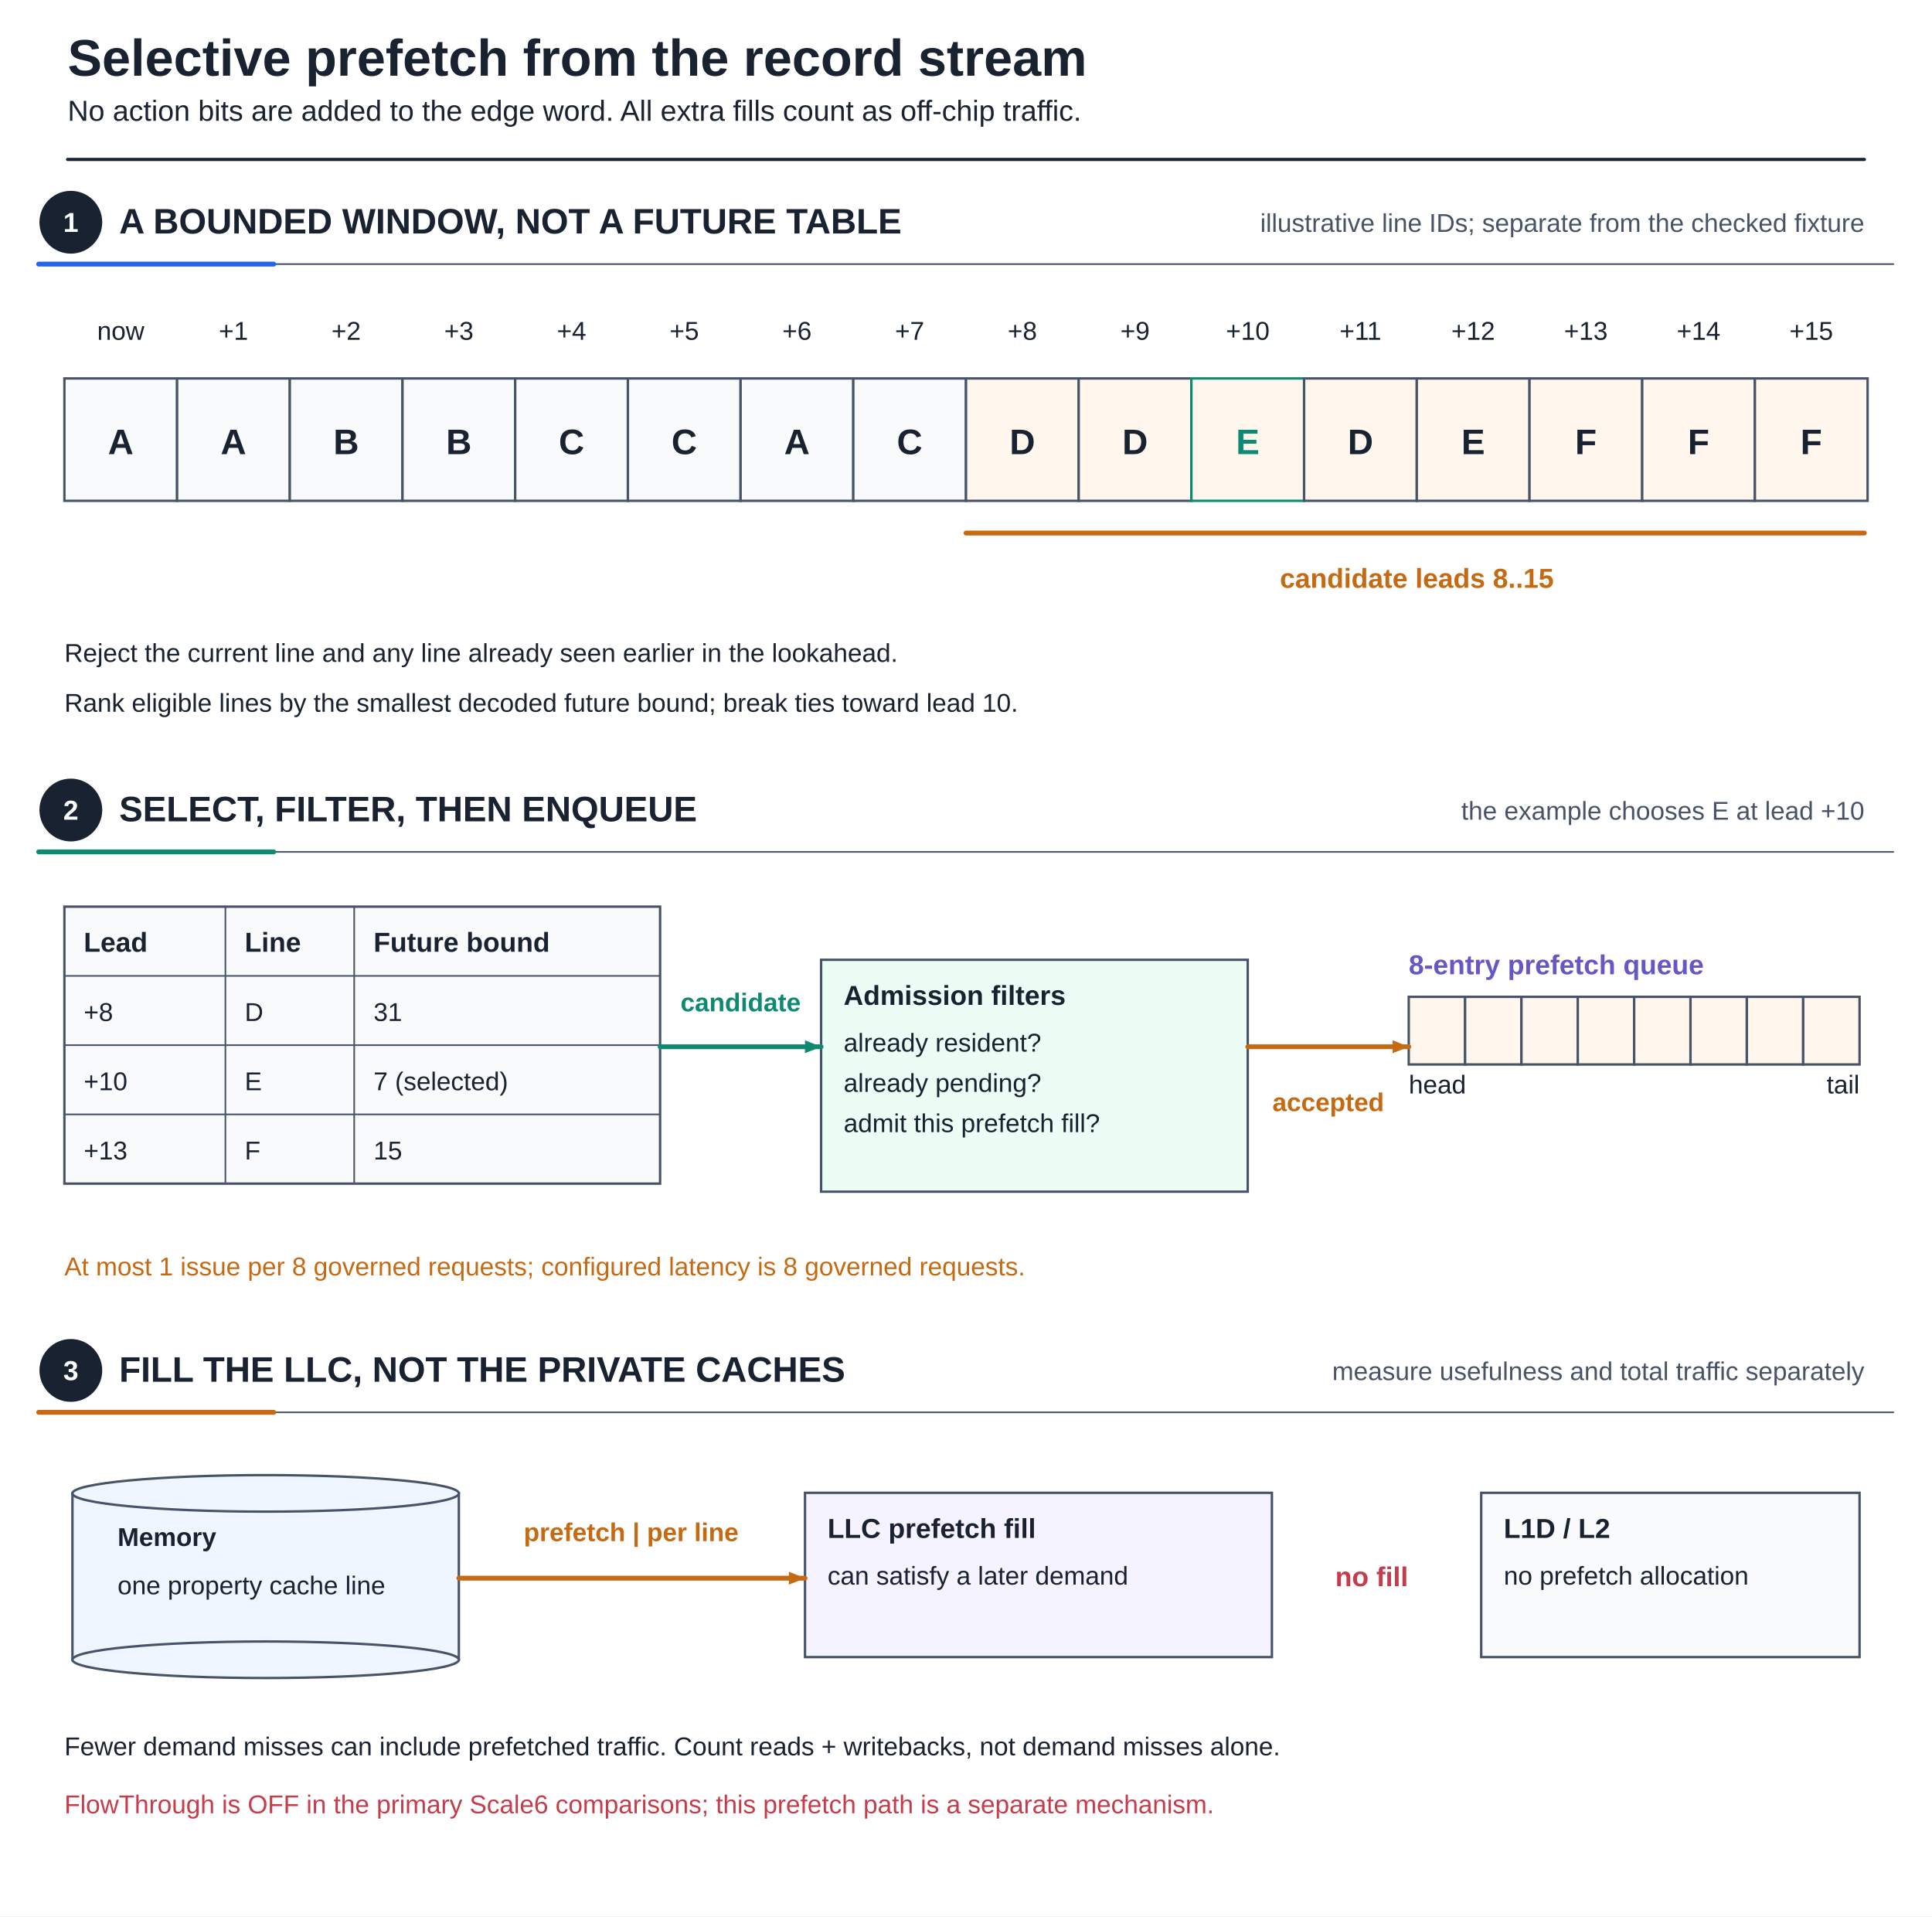
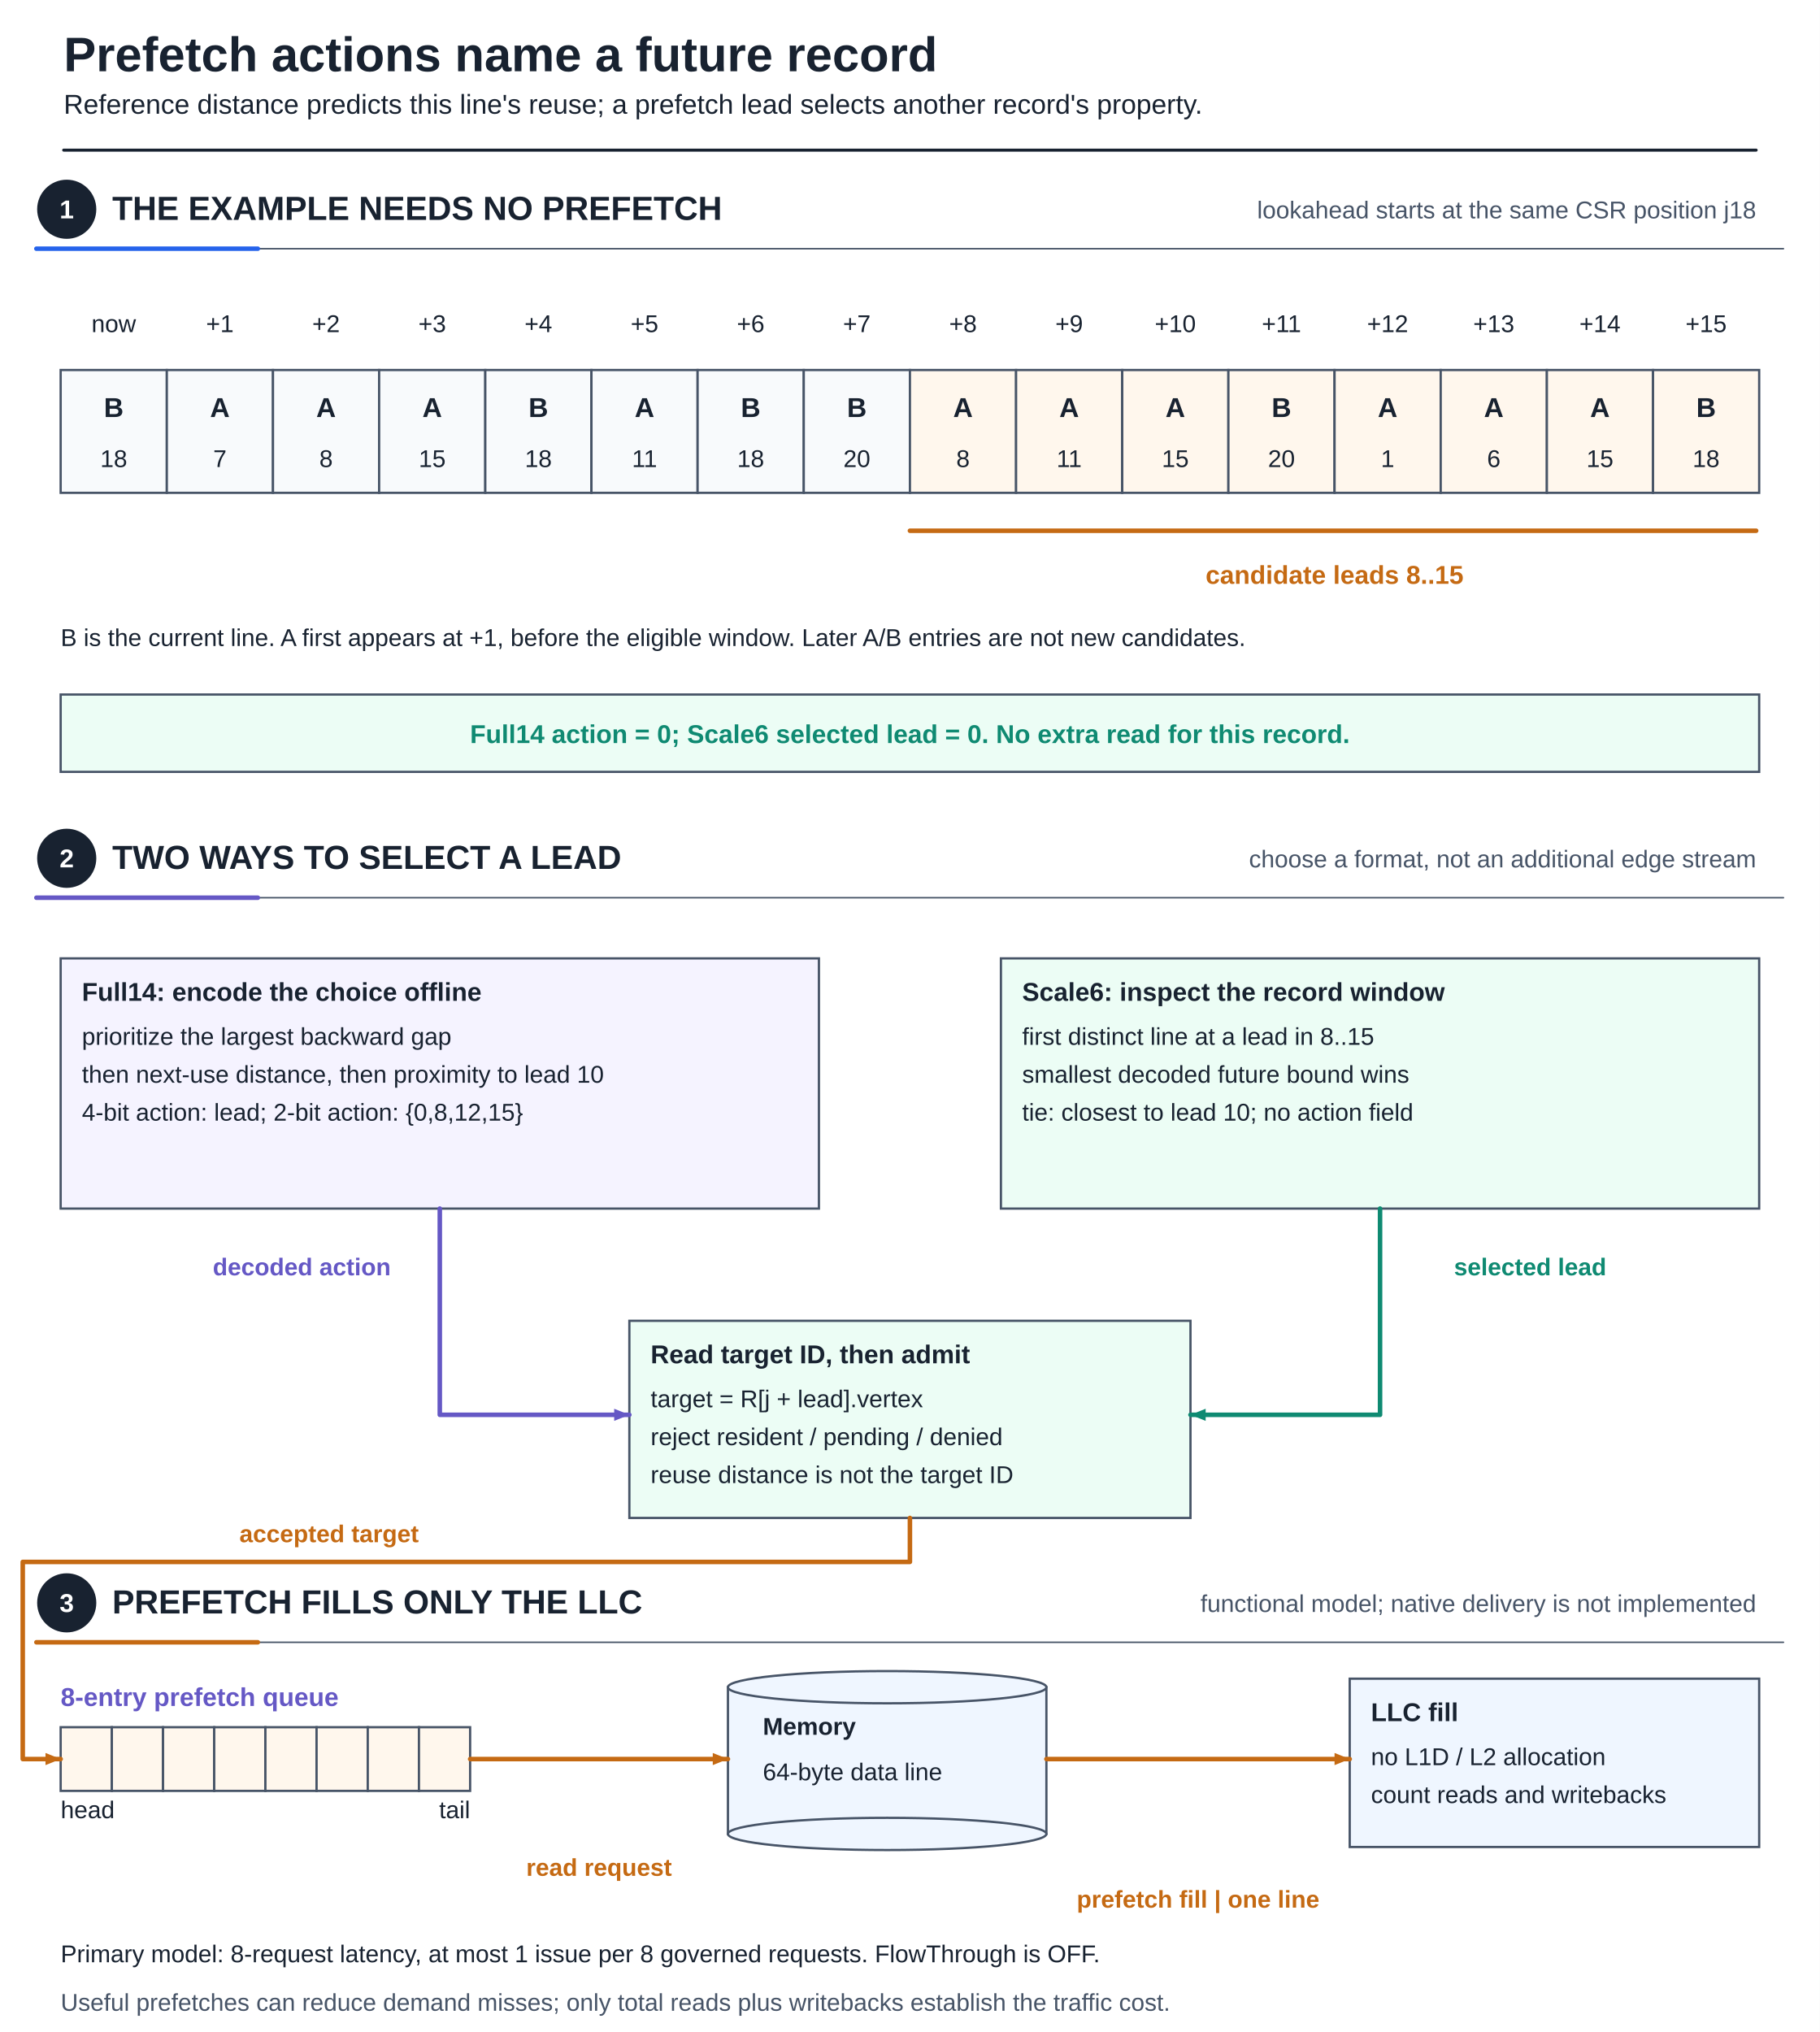
- <svg xmlns="http://www.w3.org/2000/svg" width="1200" height="1190" viewBox="0 0 1200 1190" role="img" aria-labelledby="title desc" fill="#182230" data-figure-schema="ecg-public/v1">
+ <svg xmlns="http://www.w3.org/2000/svg" width="1200" height="1340" viewBox="0 0 1200 1340" role="img" aria-labelledby="title desc" fill="#182230" data-figure-schema="ecg-public/v1">
  <defs>
    <marker id="arrow-blue" viewBox="0 0 10 8" markerWidth="11" markerHeight="8" refX="10" refY="4" orient="auto" markerUnits="userSpaceOnUse">
      <path d="M0 0 L10 4 L0 8 Z" fill="#2563EB" />
    </marker>
    <marker id="arrow-green" viewBox="0 0 10 8" markerWidth="11" markerHeight="8" refX="10" refY="4" orient="auto" markerUnits="userSpaceOnUse">
      <path d="M0 0 L10 4 L0 8 Z" fill="#0F8A72" />
    </marker>
    <marker id="arrow-amber" viewBox="0 0 10 8" markerWidth="11" markerHeight="8" refX="10" refY="4" orient="auto" markerUnits="userSpaceOnUse">
      <path d="M0 0 L10 4 L0 8 Z" fill="#C56A13" />
    </marker>
    <marker id="arrow-red" viewBox="0 0 10 8" markerWidth="11" markerHeight="8" refX="10" refY="4" orient="auto" markerUnits="userSpaceOnUse">
      <path d="M0 0 L10 4 L0 8 Z" fill="#C63C4A" />
    </marker>
    <marker id="arrow-purple" viewBox="0 0 10 8" markerWidth="11" markerHeight="8" refX="10" refY="4" orient="auto" markerUnits="userSpaceOnUse">
      <path d="M0 0 L10 4 L0 8 Z" fill="#6558C5" />
    </marker>
    <marker id="arrow-gray" viewBox="0 0 10 8" markerWidth="11" markerHeight="8" refX="10" refY="4" orient="auto" markerUnits="userSpaceOnUse">
      <path d="M0 0 L10 4 L0 8 Z" fill="#98A2B3" />
    </marker>
    <marker id="arrow-ink" viewBox="0 0 10 8" markerWidth="11" markerHeight="8" refX="10" refY="4" orient="auto" markerUnits="userSpaceOnUse">
      <path d="M0 0 L10 4 L0 8 Z" fill="#182230" />
    </marker>
    <style>
      :root { color-scheme: light dark; }
      @media (prefers-color-scheme: dark) {
        [fill="#FFFFFF"]{fill:#111827}[stroke="#FFFFFF"]{stroke:#111827}
        [fill="#F8FAFC"]{fill:#172033}[stroke="#F8FAFC"]{stroke:#172033}
        [fill="#EFF6FF"]{fill:#172554}[stroke="#EFF6FF"]{stroke:#172554}
        [fill="#ECFDF5"]{fill:#073B34}[stroke="#ECFDF5"]{stroke:#073B34}
        [fill="#FFF7ED"]{fill:#422A12}[stroke="#FFF7ED"]{stroke:#422A12}
        [fill="#FFF1F2"]{fill:#421B22}[stroke="#FFF1F2"]{stroke:#421B22}
        [fill="#F5F3FF"]{fill:#292349}[stroke="#F5F3FF"]{stroke:#292349}
        [fill="#182230"]{fill:#F8FAFC}[stroke="#182230"]{stroke:#F8FAFC}
        [fill="#475467"]{fill:#94A3B8}[stroke="#475467"]{stroke:#94A3B8}
        [fill="#98A2B3"]{fill:#A8B0BF}[stroke="#98A2B3"]{stroke:#A8B0BF}
        [fill="#2563EB"]{fill:#7FB0FF}[stroke="#2563EB"]{stroke:#7FB0FF}
        [fill="#0F8A72"]{fill:#5ED0B0}[stroke="#0F8A72"]{stroke:#5ED0B0}
        [fill="#C56A13"]{fill:#F0B36A}[stroke="#C56A13"]{stroke:#F0B36A}
        [fill="#6558C5"]{fill:#ADA4FF}[stroke="#6558C5"]{stroke:#ADA4FF}
        [fill="#C63C4A"]{fill:#F48B98}[stroke="#C63C4A"]{stroke:#F48B98}
      }
      .sans{font-family:"Liberation Sans","DejaVu Sans",Arial,sans-serif}
      .mono{font-family:"DejaVu Sans Mono","Liberation Mono",Consolas,monospace}
      .title{font-size:32px;font-weight:700}
      .subtitle{font-size:18px}
      .heading{font-size:22px;font-weight:700}
      .label{font-size:17px;font-weight:700}
      .body{font-size:16px}
</style>
  </defs>
-   <rect x="0" y="0" width="1200" height="1190" fill="#FFFFFF" />
-   <text x="42" y="47" text-anchor="start" class="sans title" fill="#182230" font-weight="700">Selective prefetch from the record stream</text>
-   <text x="42" y="75" text-anchor="start" class="sans subtitle" fill="#182230">No action bits are added to the edge word. All extra fills count as off-chip traffic.</text>
+   <rect x="0" y="0" width="1200" height="1340" fill="#FFFFFF" />
+   <text x="42" y="47" text-anchor="start" class="sans title" fill="#182230" font-weight="700">Prefetch actions name a future record</text>
+   <text x="42" y="75" text-anchor="start" class="sans subtitle" fill="#182230">Reference distance predicts this line's reuse; a prefetch lead selects another record's property.</text>
  <line x1="42" y1="99" x2="1158" y2="99" stroke="#182230" stroke-width="2" stroke-linecap="round" vector-effect="non-scaling-stroke" />
  <circle cx="44" cy="138" r="19" fill="#182230" stroke="#182230" stroke-width="1" />
  <text x="44" y="144" text-anchor="middle" class="sans label" fill="#FFFFFF" font-weight="700">1</text>
-   <text x="74" y="145" text-anchor="start" class="sans heading" fill="#182230" font-weight="700">A BOUNDED WINDOW, NOT A FUTURE TABLE</text>
-   <text x="1158" y="144" text-anchor="end" class="sans body" fill="#475467">illustrative line IDs; separate from the checked fixture</text>
+   <text x="74" y="145" text-anchor="start" class="sans heading" fill="#182230" font-weight="700">THE EXAMPLE NEEDS NO PREFETCH</text>
+   <text x="1158" y="144" text-anchor="end" class="sans body" fill="#475467">lookahead starts at the same CSR position j18</text>
  <line x1="24" y1="164" x2="1176" y2="164" stroke="#475467" stroke-width="1" stroke-linecap="round" vector-effect="non-scaling-stroke" />
  <line x1="24" y1="164" x2="170" y2="164" stroke="#2563EB" stroke-width="3" stroke-linecap="round" vector-effect="non-scaling-stroke" />
-   <text x="75" y="211" text-anchor="middle" class="sans body" fill="#182230">now</text>
-   <rect x="40" y="235" width="70" height="76" rx="0" fill="#F8FAFC" stroke="#475467" stroke-width="1.5" data-shape="rect" data-x="40" data-y="235" data-width="70" data-height="76" />
-   <text x="75" y="282" text-anchor="middle" class="sans heading" fill="#182230" font-weight="700">A</text>
-   <text x="145" y="211" text-anchor="middle" class="sans body" fill="#182230">+1</text>
-   <rect x="110" y="235" width="70" height="76" rx="0" fill="#F8FAFC" stroke="#475467" stroke-width="1.5" data-shape="rect" data-x="110" data-y="235" data-width="70" data-height="76" />
-   <text x="145" y="282" text-anchor="middle" class="sans heading" fill="#182230" font-weight="700">A</text>
-   <text x="215" y="211" text-anchor="middle" class="sans body" fill="#182230">+2</text>
-   <rect x="180" y="235" width="70" height="76" rx="0" fill="#F8FAFC" stroke="#475467" stroke-width="1.5" data-shape="rect" data-x="180" data-y="235" data-width="70" data-height="76" />
-   <text x="215" y="282" text-anchor="middle" class="sans heading" fill="#182230" font-weight="700">B</text>
-   <text x="285" y="211" text-anchor="middle" class="sans body" fill="#182230">+3</text>
-   <rect x="250" y="235" width="70" height="76" rx="0" fill="#F8FAFC" stroke="#475467" stroke-width="1.5" data-shape="rect" data-x="250" data-y="235" data-width="70" data-height="76" />
-   <text x="285" y="282" text-anchor="middle" class="sans heading" fill="#182230" font-weight="700">B</text>
-   <text x="355" y="211" text-anchor="middle" class="sans body" fill="#182230">+4</text>
-   <rect x="320" y="235" width="70" height="76" rx="0" fill="#F8FAFC" stroke="#475467" stroke-width="1.5" data-shape="rect" data-x="320" data-y="235" data-width="70" data-height="76" />
-   <text x="355" y="282" text-anchor="middle" class="sans heading" fill="#182230" font-weight="700">C</text>
-   <text x="425" y="211" text-anchor="middle" class="sans body" fill="#182230">+5</text>
-   <rect x="390" y="235" width="70" height="76" rx="0" fill="#F8FAFC" stroke="#475467" stroke-width="1.5" data-shape="rect" data-x="390" data-y="235" data-width="70" data-height="76" />
-   <text x="425" y="282" text-anchor="middle" class="sans heading" fill="#182230" font-weight="700">C</text>
-   <text x="495" y="211" text-anchor="middle" class="sans body" fill="#182230">+6</text>
-   <rect x="460" y="235" width="70" height="76" rx="0" fill="#F8FAFC" stroke="#475467" stroke-width="1.5" data-shape="rect" data-x="460" data-y="235" data-width="70" data-height="76" />
-   <text x="495" y="282" text-anchor="middle" class="sans heading" fill="#182230" font-weight="700">A</text>
-   <text x="565" y="211" text-anchor="middle" class="sans body" fill="#182230">+7</text>
-   <rect x="530" y="235" width="70" height="76" rx="0" fill="#F8FAFC" stroke="#475467" stroke-width="1.5" data-shape="rect" data-x="530" data-y="235" data-width="70" data-height="76" />
-   <text x="565" y="282" text-anchor="middle" class="sans heading" fill="#182230" font-weight="700">C</text>
-   <text x="635" y="211" text-anchor="middle" class="sans body" fill="#182230">+8</text>
-   <rect x="600" y="235" width="70" height="76" rx="0" fill="#FFF7ED" stroke="#475467" stroke-width="1.5" data-shape="rect" data-x="600" data-y="235" data-width="70" data-height="76" />
-   <text x="635" y="282" text-anchor="middle" class="sans heading" fill="#182230" font-weight="700">D</text>
-   <text x="705" y="211" text-anchor="middle" class="sans body" fill="#182230">+9</text>
-   <rect x="670" y="235" width="70" height="76" rx="0" fill="#FFF7ED" stroke="#475467" stroke-width="1.5" data-shape="rect" data-x="670" data-y="235" data-width="70" data-height="76" />
-   <text x="705" y="282" text-anchor="middle" class="sans heading" fill="#182230" font-weight="700">D</text>
-   <text x="775" y="211" text-anchor="middle" class="sans body" fill="#182230">+10</text>
-   <rect x="740" y="235" width="70" height="76" rx="0" fill="#FFF7ED" stroke="#0F8A72" stroke-width="1.5" data-shape="rect" data-x="740" data-y="235" data-width="70" data-height="76" />
-   <text x="775" y="282" text-anchor="middle" class="sans heading" fill="#0F8A72" font-weight="700">E</text>
-   <text x="845" y="211" text-anchor="middle" class="sans body" fill="#182230">+11</text>
-   <rect x="810" y="235" width="70" height="76" rx="0" fill="#FFF7ED" stroke="#475467" stroke-width="1.5" data-shape="rect" data-x="810" data-y="235" data-width="70" data-height="76" />
-   <text x="845" y="282" text-anchor="middle" class="sans heading" fill="#182230" font-weight="700">D</text>
-   <text x="915" y="211" text-anchor="middle" class="sans body" fill="#182230">+12</text>
-   <rect x="880" y="235" width="70" height="76" rx="0" fill="#FFF7ED" stroke="#475467" stroke-width="1.5" data-shape="rect" data-x="880" data-y="235" data-width="70" data-height="76" />
-   <text x="915" y="282" text-anchor="middle" class="sans heading" fill="#182230" font-weight="700">E</text>
-   <text x="985" y="211" text-anchor="middle" class="sans body" fill="#182230">+13</text>
-   <rect x="950" y="235" width="70" height="76" rx="0" fill="#FFF7ED" stroke="#475467" stroke-width="1.5" data-shape="rect" data-x="950" data-y="235" data-width="70" data-height="76" />
-   <text x="985" y="282" text-anchor="middle" class="sans heading" fill="#182230" font-weight="700">F</text>
-   <text x="1055" y="211" text-anchor="middle" class="sans body" fill="#182230">+14</text>
-   <rect x="1020" y="235" width="70" height="76" rx="0" fill="#FFF7ED" stroke="#475467" stroke-width="1.5" data-shape="rect" data-x="1020" data-y="235" data-width="70" data-height="76" />
-   <text x="1055" y="282" text-anchor="middle" class="sans heading" fill="#182230" font-weight="700">F</text>
-   <text x="1125" y="211" text-anchor="middle" class="sans body" fill="#182230">+15</text>
-   <rect x="1090" y="235" width="70" height="76" rx="0" fill="#FFF7ED" stroke="#475467" stroke-width="1.5" data-shape="rect" data-x="1090" data-y="235" data-width="70" data-height="76" />
-   <text x="1125" y="282" text-anchor="middle" class="sans heading" fill="#182230" font-weight="700">F</text>
-   <line x1="600" y1="331" x2="1158" y2="331" stroke="#C56A13" stroke-width="3" stroke-linecap="round" vector-effect="non-scaling-stroke" />
-   <text x="880" y="365" text-anchor="middle" class="sans label" fill="#C56A13" font-weight="700">candidate leads 8..15</text>
-   <text x="40" y="411" text-anchor="start" class="sans body" fill="#182230">Reject the current line and any line already seen earlier in the lookahead.</text>
-   <text x="40" y="442" text-anchor="start" class="sans body" fill="#182230">Rank eligible lines by the smallest decoded future bound; break ties toward lead 10.</text>
-   <circle cx="44" cy="503" r="19" fill="#182230" stroke="#182230" stroke-width="1" />
-   <text x="44" y="509" text-anchor="middle" class="sans label" fill="#FFFFFF" font-weight="700">2</text>
-   <text x="74" y="510" text-anchor="start" class="sans heading" fill="#182230" font-weight="700">SELECT, FILTER, THEN ENQUEUE</text>
-   <text x="1158" y="509" text-anchor="end" class="sans body" fill="#475467">the example chooses E at lead +10</text>
-   <line x1="24" y1="529" x2="1176" y2="529" stroke="#475467" stroke-width="1" stroke-linecap="round" vector-effect="non-scaling-stroke" />
-   <line x1="24" y1="529" x2="170" y2="529" stroke="#0F8A72" stroke-width="3" stroke-linecap="round" vector-effect="non-scaling-stroke" />
-   <rect x="40" y="563" width="370" height="172" rx="0" fill="#F8FAFC" stroke="#475467" stroke-width="1.5" data-shape="rect" data-x="40" data-y="563" data-width="370" data-height="172" />
-   <line x1="40" y1="606.0" x2="410" y2="606.0" stroke="#475467" stroke-width="1" stroke-linecap="round" vector-effect="non-scaling-stroke" />
-   <line x1="40" y1="649.0" x2="410" y2="649.0" stroke="#475467" stroke-width="1" stroke-linecap="round" vector-effect="non-scaling-stroke" />
-   <line x1="40" y1="692.0" x2="410" y2="692.0" stroke="#475467" stroke-width="1" stroke-linecap="round" vector-effect="non-scaling-stroke" />
-   <text x="52" y="591" text-anchor="start" class="sans label" fill="#182230" font-weight="700">Lead</text>
-   <text x="52" y="634" text-anchor="start" class="sans body" fill="#182230">+8</text>
-   <text x="52" y="677" text-anchor="start" class="sans body" fill="#182230">+10</text>
-   <text x="52" y="720" text-anchor="start" class="sans body" fill="#182230">+13</text>
-   <line x1="140" y1="563" x2="140" y2="735" stroke="#475467" stroke-width="1" stroke-linecap="round" vector-effect="non-scaling-stroke" />
-   <text x="152" y="591" text-anchor="start" class="sans label" fill="#182230" font-weight="700">Line</text>
-   <text x="152" y="634" text-anchor="start" class="sans body" fill="#182230">D</text>
-   <text x="152" y="677" text-anchor="start" class="sans body" fill="#182230">E</text>
-   <text x="152" y="720" text-anchor="start" class="sans body" fill="#182230">F</text>
-   <line x1="220" y1="563" x2="220" y2="735" stroke="#475467" stroke-width="1" stroke-linecap="round" vector-effect="non-scaling-stroke" />
-   <text x="232" y="591" text-anchor="start" class="sans label" fill="#182230" font-weight="700">Future bound</text>
-   <text x="232" y="634" text-anchor="start" class="sans body" fill="#182230">31</text>
-   <text x="232" y="677" text-anchor="start" class="sans body" fill="#182230">7 (selected)</text>
-   <text x="232" y="720" text-anchor="start" class="sans body" fill="#182230">15</text>
-   <rect x="510" y="596" width="265" height="144" rx="0" fill="#ECFDF5" stroke="#475467" stroke-width="1.5" data-shape="rect" data-x="510" data-y="596" data-width="265" data-height="144" />
-   <text x="524" y="624" text-anchor="start" class="sans label" fill="#182230" font-weight="700">Admission filters</text>
-   <text x="524" y="653" text-anchor="start" class="sans body" fill="#182230">already resident?</text>
-   <text x="524" y="678" text-anchor="start" class="sans body" fill="#182230">already pending?</text>
-   <text x="524" y="703" text-anchor="start" class="sans body" fill="#182230">admit this prefetch fill?</text>
-   <path d="M410 650 L510 650" fill="none" stroke="#0F8A72" stroke-width="3" stroke-linecap="round" stroke-linejoin="round" vector-effect="non-scaling-stroke" marker-end="url(#arrow-green)" data-flow-kind="control" data-flow-underlay="false" data-flow-label="candidate" />
-   <rect x="413.96" y="611.00" width="92.08" height="22" rx="3" fill="#FFFFFF" fill-opacity="0.96" data-label-background="true" />
-   <text x="460" y="628" text-anchor="middle" class="sans body" fill="#0F8A72" font-weight="700">candidate</text>
-   <text x="875" y="605" text-anchor="start" class="sans label" fill="#6558C5" font-weight="700">8-entry prefetch queue</text>
-   <rect x="875.0" y="619" width="35.0" height="42" rx="0" fill="#FFF7ED" stroke="#475467" stroke-width="1.5" data-shape="rect" data-x="875.0" data-y="619" data-width="35.0" data-height="42" />
-   <rect x="910.0" y="619" width="35.0" height="42" rx="0" fill="#FFF7ED" stroke="#475467" stroke-width="1.5" data-shape="rect" data-x="910.0" data-y="619" data-width="35.0" data-height="42" />
-   <rect x="945.0" y="619" width="35.0" height="42" rx="0" fill="#FFF7ED" stroke="#475467" stroke-width="1.5" data-shape="rect" data-x="945.0" data-y="619" data-width="35.0" data-height="42" />
-   <rect x="980.0" y="619" width="35.0" height="42" rx="0" fill="#FFF7ED" stroke="#475467" stroke-width="1.5" data-shape="rect" data-x="980.0" data-y="619" data-width="35.0" data-height="42" />
-   <rect x="1015.0" y="619" width="35.0" height="42" rx="0" fill="#FFF7ED" stroke="#475467" stroke-width="1.5" data-shape="rect" data-x="1015.0" data-y="619" data-width="35.0" data-height="42" />
-   <rect x="1050.0" y="619" width="35.0" height="42" rx="0" fill="#FFF7ED" stroke="#475467" stroke-width="1.5" data-shape="rect" data-x="1050.0" data-y="619" data-width="35.0" data-height="42" />
-   <rect x="1085.0" y="619" width="35.0" height="42" rx="0" fill="#FFF7ED" stroke="#475467" stroke-width="1.5" data-shape="rect" data-x="1085.0" data-y="619" data-width="35.0" data-height="42" />
-   <rect x="1120.0" y="619" width="35.0" height="42" rx="0" fill="#FFF7ED" stroke="#475467" stroke-width="1.5" data-shape="rect" data-x="1120.0" data-y="619" data-width="35.0" data-height="42" />
-   <text x="875" y="679" text-anchor="start" class="sans body" fill="#182230">head</text>
-   <text x="1155" y="679" text-anchor="end" class="sans body" fill="#182230">tail</text>
-   <path d="M775 650 L875 650" fill="none" stroke="#C56A13" stroke-width="3" stroke-linecap="round" stroke-linejoin="round" vector-effect="non-scaling-stroke" marker-end="url(#arrow-amber)" data-flow-kind="control" data-flow-underlay="false" data-flow-label="accepted" />
-   <rect x="783.52" y="673.00" width="82.96" height="22" rx="3" fill="#FFFFFF" fill-opacity="0.96" data-label-background="true" />
-   <text x="825" y="690" text-anchor="middle" class="sans body" fill="#C56A13" font-weight="700">accepted</text>
-   <text x="40" y="792" text-anchor="start" class="sans body" fill="#C56A13">At most 1 issue per 8 governed requests; configured latency is 8 governed requests.</text>
-   <circle cx="44" cy="851" r="19" fill="#182230" stroke="#182230" stroke-width="1" />
-   <text x="44" y="857" text-anchor="middle" class="sans label" fill="#FFFFFF" font-weight="700">3</text>
-   <text x="74" y="858" text-anchor="start" class="sans heading" fill="#182230" font-weight="700">FILL THE LLC, NOT THE PRIVATE CACHES</text>
-   <text x="1158" y="857" text-anchor="end" class="sans body" fill="#475467">measure usefulness and total traffic separately</text>
-   <line x1="24" y1="877" x2="1176" y2="877" stroke="#475467" stroke-width="1" stroke-linecap="round" vector-effect="non-scaling-stroke" />
-   <line x1="24" y1="877" x2="170" y2="877" stroke="#C56A13" stroke-width="3" stroke-linecap="round" vector-effect="non-scaling-stroke" />
-   <rect x="45" y="927.34" width="240" height="103.32" fill="#EFF6FF" stroke="#475467" stroke-width="1.5" />
-   <ellipse cx="165.0" cy="927.34" rx="120.0" ry="11.34" fill="#EFF6FF" stroke="#475467" stroke-width="1.5" />
-   <ellipse cx="165.0" cy="1030.66" rx="120.0" ry="11.34" fill="#EFF6FF" stroke="#475467" stroke-width="1.5" />
-   <text x="73" y="960" text-anchor="start" class="sans body" fill="#182230" font-weight="700">Memory</text>
-   <text x="73" y="990" text-anchor="start" class="sans body" fill="#182230">one property cache line</text>
-   <rect x="500" y="927" width="290" height="102" rx="0" fill="#F5F3FF" stroke="#475467" stroke-width="1.5" data-shape="rect" data-x="500" data-y="927" data-width="290" data-height="102" />
-   <text x="514" y="955" text-anchor="start" class="sans label" fill="#182230" font-weight="700">LLC prefetch fill</text>
-   <text x="514" y="984" text-anchor="start" class="sans body" fill="#182230">can satisfy a later demand</text>
-   <rect x="920" y="927" width="235" height="102" rx="0" fill="#F8FAFC" stroke="#475467" stroke-width="1.5" data-shape="rect" data-x="920" data-y="927" data-width="235" data-height="102" />
-   <text x="934" y="955" text-anchor="start" class="sans label" fill="#182230" font-weight="700">L1D / L2</text>
-   <text x="934" y="984" text-anchor="start" class="sans body" fill="#182230">no prefetch allocation</text>
-   <path d="M285 980 L500 980" fill="none" stroke="#C56A13" stroke-width="3" stroke-linecap="round" stroke-linejoin="round" vector-effect="non-scaling-stroke" marker-end="url(#arrow-amber)" data-flow-kind="transfer" data-flow-underlay="false" data-flow-label="prefetch" data-flow-cadence="per line" />
-   <rect x="300.36" y="940.00" width="183.28" height="22" rx="3" fill="#FFFFFF" fill-opacity="0.96" data-label-background="true" />
-   <text x="392" y="957" text-anchor="middle" class="sans body" fill="#C56A13" font-weight="700">prefetch | per line</text>
-   <text x="852" y="985" text-anchor="middle" class="sans label" fill="#C63C4A" font-weight="700">no fill</text>
-   <text x="40" y="1090" text-anchor="start" class="sans body" fill="#182230">Fewer demand misses can include prefetched traffic. Count reads + writebacks, not demand misses alone.</text>
-   <text x="40" y="1126" text-anchor="start" class="sans body" fill="#C63C4A">FlowThrough is OFF in the primary Scale6 comparisons; this prefetch path is a separate mechanism.</text>
+   <text x="75" y="219" text-anchor="middle" class="sans body" fill="#182230">now</text>
+   <rect x="40" y="244" width="70" height="81" rx="0" fill="#F8FAFC" stroke="#475467" stroke-width="1.5" data-shape="rect" data-x="40" data-y="244" data-width="70" data-height="81" />
+   <text x="75" y="275" text-anchor="middle" class="sans subtitle" fill="#182230" font-weight="700">B</text>
+   <text x="75" y="308" text-anchor="middle" class="sans body" fill="#182230">18</text>
+   <text x="145" y="219" text-anchor="middle" class="sans body" fill="#182230">+1</text>
+   <rect x="110" y="244" width="70" height="81" rx="0" fill="#F8FAFC" stroke="#475467" stroke-width="1.5" data-shape="rect" data-x="110" data-y="244" data-width="70" data-height="81" />
+   <text x="145" y="275" text-anchor="middle" class="sans subtitle" fill="#182230" font-weight="700">A</text>
+   <text x="145" y="308" text-anchor="middle" class="sans body" fill="#182230">7</text>
+   <text x="215" y="219" text-anchor="middle" class="sans body" fill="#182230">+2</text>
+   <rect x="180" y="244" width="70" height="81" rx="0" fill="#F8FAFC" stroke="#475467" stroke-width="1.5" data-shape="rect" data-x="180" data-y="244" data-width="70" data-height="81" />
+   <text x="215" y="275" text-anchor="middle" class="sans subtitle" fill="#182230" font-weight="700">A</text>
+   <text x="215" y="308" text-anchor="middle" class="sans body" fill="#182230">8</text>
+   <text x="285" y="219" text-anchor="middle" class="sans body" fill="#182230">+3</text>
+   <rect x="250" y="244" width="70" height="81" rx="0" fill="#F8FAFC" stroke="#475467" stroke-width="1.5" data-shape="rect" data-x="250" data-y="244" data-width="70" data-height="81" />
+   <text x="285" y="275" text-anchor="middle" class="sans subtitle" fill="#182230" font-weight="700">A</text>
+   <text x="285" y="308" text-anchor="middle" class="sans body" fill="#182230">15</text>
+   <text x="355" y="219" text-anchor="middle" class="sans body" fill="#182230">+4</text>
+   <rect x="320" y="244" width="70" height="81" rx="0" fill="#F8FAFC" stroke="#475467" stroke-width="1.5" data-shape="rect" data-x="320" data-y="244" data-width="70" data-height="81" />
+   <text x="355" y="275" text-anchor="middle" class="sans subtitle" fill="#182230" font-weight="700">B</text>
+   <text x="355" y="308" text-anchor="middle" class="sans body" fill="#182230">18</text>
+   <text x="425" y="219" text-anchor="middle" class="sans body" fill="#182230">+5</text>
+   <rect x="390" y="244" width="70" height="81" rx="0" fill="#F8FAFC" stroke="#475467" stroke-width="1.5" data-shape="rect" data-x="390" data-y="244" data-width="70" data-height="81" />
+   <text x="425" y="275" text-anchor="middle" class="sans subtitle" fill="#182230" font-weight="700">A</text>
+   <text x="425" y="308" text-anchor="middle" class="sans body" fill="#182230">11</text>
+   <text x="495" y="219" text-anchor="middle" class="sans body" fill="#182230">+6</text>
+   <rect x="460" y="244" width="70" height="81" rx="0" fill="#F8FAFC" stroke="#475467" stroke-width="1.5" data-shape="rect" data-x="460" data-y="244" data-width="70" data-height="81" />
+   <text x="495" y="275" text-anchor="middle" class="sans subtitle" fill="#182230" font-weight="700">B</text>
+   <text x="495" y="308" text-anchor="middle" class="sans body" fill="#182230">18</text>
+   <text x="565" y="219" text-anchor="middle" class="sans body" fill="#182230">+7</text>
+   <rect x="530" y="244" width="70" height="81" rx="0" fill="#F8FAFC" stroke="#475467" stroke-width="1.5" data-shape="rect" data-x="530" data-y="244" data-width="70" data-height="81" />
+   <text x="565" y="275" text-anchor="middle" class="sans subtitle" fill="#182230" font-weight="700">B</text>
+   <text x="565" y="308" text-anchor="middle" class="sans body" fill="#182230">20</text>
+   <text x="635" y="219" text-anchor="middle" class="sans body" fill="#182230">+8</text>
+   <rect x="600" y="244" width="70" height="81" rx="0" fill="#FFF7ED" stroke="#475467" stroke-width="1.5" data-shape="rect" data-x="600" data-y="244" data-width="70" data-height="81" />
+   <text x="635" y="275" text-anchor="middle" class="sans subtitle" fill="#182230" font-weight="700">A</text>
+   <text x="635" y="308" text-anchor="middle" class="sans body" fill="#182230">8</text>
+   <text x="705" y="219" text-anchor="middle" class="sans body" fill="#182230">+9</text>
+   <rect x="670" y="244" width="70" height="81" rx="0" fill="#FFF7ED" stroke="#475467" stroke-width="1.5" data-shape="rect" data-x="670" data-y="244" data-width="70" data-height="81" />
+   <text x="705" y="275" text-anchor="middle" class="sans subtitle" fill="#182230" font-weight="700">A</text>
+   <text x="705" y="308" text-anchor="middle" class="sans body" fill="#182230">11</text>
+   <text x="775" y="219" text-anchor="middle" class="sans body" fill="#182230">+10</text>
+   <rect x="740" y="244" width="70" height="81" rx="0" fill="#FFF7ED" stroke="#475467" stroke-width="1.5" data-shape="rect" data-x="740" data-y="244" data-width="70" data-height="81" />
+   <text x="775" y="275" text-anchor="middle" class="sans subtitle" fill="#182230" font-weight="700">A</text>
+   <text x="775" y="308" text-anchor="middle" class="sans body" fill="#182230">15</text>
+   <text x="845" y="219" text-anchor="middle" class="sans body" fill="#182230">+11</text>
+   <rect x="810" y="244" width="70" height="81" rx="0" fill="#FFF7ED" stroke="#475467" stroke-width="1.5" data-shape="rect" data-x="810" data-y="244" data-width="70" data-height="81" />
+   <text x="845" y="275" text-anchor="middle" class="sans subtitle" fill="#182230" font-weight="700">B</text>
+   <text x="845" y="308" text-anchor="middle" class="sans body" fill="#182230">20</text>
+   <text x="915" y="219" text-anchor="middle" class="sans body" fill="#182230">+12</text>
+   <rect x="880" y="244" width="70" height="81" rx="0" fill="#FFF7ED" stroke="#475467" stroke-width="1.5" data-shape="rect" data-x="880" data-y="244" data-width="70" data-height="81" />
+   <text x="915" y="275" text-anchor="middle" class="sans subtitle" fill="#182230" font-weight="700">A</text>
+   <text x="915" y="308" text-anchor="middle" class="sans body" fill="#182230">1</text>
+   <text x="985" y="219" text-anchor="middle" class="sans body" fill="#182230">+13</text>
+   <rect x="950" y="244" width="70" height="81" rx="0" fill="#FFF7ED" stroke="#475467" stroke-width="1.5" data-shape="rect" data-x="950" data-y="244" data-width="70" data-height="81" />
+   <text x="985" y="275" text-anchor="middle" class="sans subtitle" fill="#182230" font-weight="700">A</text>
+   <text x="985" y="308" text-anchor="middle" class="sans body" fill="#182230">6</text>
+   <text x="1055" y="219" text-anchor="middle" class="sans body" fill="#182230">+14</text>
+   <rect x="1020" y="244" width="70" height="81" rx="0" fill="#FFF7ED" stroke="#475467" stroke-width="1.5" data-shape="rect" data-x="1020" data-y="244" data-width="70" data-height="81" />
+   <text x="1055" y="275" text-anchor="middle" class="sans subtitle" fill="#182230" font-weight="700">A</text>
+   <text x="1055" y="308" text-anchor="middle" class="sans body" fill="#182230">15</text>
+   <text x="1125" y="219" text-anchor="middle" class="sans body" fill="#182230">+15</text>
+   <rect x="1090" y="244" width="70" height="81" rx="0" fill="#FFF7ED" stroke="#475467" stroke-width="1.5" data-shape="rect" data-x="1090" data-y="244" data-width="70" data-height="81" />
+   <text x="1125" y="275" text-anchor="middle" class="sans subtitle" fill="#182230" font-weight="700">B</text>
+   <text x="1125" y="308" text-anchor="middle" class="sans body" fill="#182230">18</text>
+   <line x1="600" y1="350" x2="1158" y2="350" stroke="#C56A13" stroke-width="3" stroke-linecap="round" vector-effect="non-scaling-stroke" />
+   <text x="880" y="385" text-anchor="middle" class="sans label" fill="#C56A13" font-weight="700">candidate leads 8..15</text>
+   <text x="40" y="426" text-anchor="start" class="sans body" fill="#182230">B is the current line. A first appears at +1, before the eligible window. Later A/B entries are not new candidates.</text>
+   <rect x="40" y="458" width="1120" height="51" rx="0" fill="#ECFDF5" stroke="#475467" stroke-width="1.5" data-shape="rect" data-x="40" data-y="458" data-width="1120" data-height="51" />
+   <text x="600" y="490" text-anchor="middle" class="sans label" fill="#0F8A72" font-weight="700">Full14 action = 0; Scale6 selected lead = 0. No extra read for this record.</text>
+   <circle cx="44" cy="566" r="19" fill="#182230" stroke="#182230" stroke-width="1" />
+   <text x="44" y="572" text-anchor="middle" class="sans label" fill="#FFFFFF" font-weight="700">2</text>
+   <text x="74" y="573" text-anchor="start" class="sans heading" fill="#182230" font-weight="700">TWO WAYS TO SELECT A LEAD</text>
+   <text x="1158" y="572" text-anchor="end" class="sans body" fill="#475467">choose a format, not an additional edge stream</text>
+   <line x1="24" y1="592" x2="1176" y2="592" stroke="#475467" stroke-width="1" stroke-linecap="round" vector-effect="non-scaling-stroke" />
+   <line x1="24" y1="592" x2="170" y2="592" stroke="#6558C5" stroke-width="3" stroke-linecap="round" vector-effect="non-scaling-stroke" />
+   <rect x="40" y="632" width="500" height="165" rx="0" fill="#F5F3FF" stroke="#475467" stroke-width="1.5" data-shape="rect" data-x="40" data-y="632" data-width="500" data-height="165" />
+   <text x="54" y="660" text-anchor="start" class="sans label" fill="#182230" font-weight="700">Full14: encode the choice offline</text>
+   <text x="54" y="689" text-anchor="start" class="sans body" fill="#182230">prioritize the largest backward gap</text>
+   <text x="54" y="714" text-anchor="start" class="sans body" fill="#182230">then next-use distance, then proximity to lead 10</text>
+   <text x="54" y="739" text-anchor="start" class="sans body" fill="#182230">4-bit action: lead; 2-bit action: {0,8,12,15}</text>
+   <rect x="660" y="632" width="500" height="165" rx="0" fill="#ECFDF5" stroke="#475467" stroke-width="1.5" data-shape="rect" data-x="660" data-y="632" data-width="500" data-height="165" />
+   <text x="674" y="660" text-anchor="start" class="sans label" fill="#182230" font-weight="700">Scale6: inspect the record window</text>
+   <text x="674" y="689" text-anchor="start" class="sans body" fill="#182230">first distinct line at a lead in 8..15</text>
+   <text x="674" y="714" text-anchor="start" class="sans body" fill="#182230">smallest decoded future bound wins</text>
+   <text x="674" y="739" text-anchor="start" class="sans body" fill="#182230">tie: closest to lead 10; no action field</text>
+   <rect x="415" y="871" width="370" height="130" rx="0" fill="#ECFDF5" stroke="#475467" stroke-width="1.5" data-shape="rect" data-x="415" data-y="871" data-width="370" data-height="130" />
+   <text x="429" y="899" text-anchor="start" class="sans label" fill="#182230" font-weight="700">Read target ID, then admit</text>
+   <text x="429" y="928" text-anchor="start" class="sans body" fill="#182230">target = R[j + lead].vertex</text>
+   <text x="429" y="953" text-anchor="start" class="sans body" fill="#182230">reject resident / pending / denied</text>
+   <text x="429" y="978" text-anchor="start" class="sans body" fill="#182230">reuse distance is not the target ID</text>
+   <path d="M290 797 L290 933 L415 933" fill="none" stroke="#6558C5" stroke-width="3" stroke-linecap="round" stroke-linejoin="round" vector-effect="non-scaling-stroke" marker-end="url(#arrow-purple)" data-flow-kind="control" data-flow-underlay="false" data-flow-label="decoded action" />
+   <rect x="130.16" y="824.00" width="137.68" height="22" rx="3" fill="#FFFFFF" fill-opacity="0.96" data-label-background="true" />
+   <text x="199" y="841" text-anchor="middle" class="sans body" fill="#6558C5" font-weight="700">decoded action</text>
+   <path d="M910 797 L910 933 L785 933" fill="none" stroke="#0F8A72" stroke-width="3" stroke-linecap="round" stroke-linejoin="round" vector-effect="non-scaling-stroke" marker-end="url(#arrow-green)" data-flow-kind="control" data-flow-underlay="false" data-flow-label="selected lead" />
+   <rect x="944.72" y="824.00" width="128.56" height="22" rx="3" fill="#FFFFFF" fill-opacity="0.96" data-label-background="true" />
+   <text x="1009" y="841" text-anchor="middle" class="sans body" fill="#0F8A72" font-weight="700">selected lead</text>
+   <circle cx="44" cy="1057" r="19" fill="#182230" stroke="#182230" stroke-width="1" />
+   <text x="44" y="1063" text-anchor="middle" class="sans label" fill="#FFFFFF" font-weight="700">3</text>
+   <text x="74" y="1064" text-anchor="start" class="sans heading" fill="#182230" font-weight="700">PREFETCH FILLS ONLY THE LLC</text>
+   <text x="1158" y="1063" text-anchor="end" class="sans body" fill="#475467">functional model; native delivery is not implemented</text>
+   <line x1="24" y1="1083" x2="1176" y2="1083" stroke="#475467" stroke-width="1" stroke-linecap="round" vector-effect="non-scaling-stroke" />
+   <line x1="24" y1="1083" x2="170" y2="1083" stroke="#C56A13" stroke-width="3" stroke-linecap="round" vector-effect="non-scaling-stroke" />
+   <text x="40" y="1125" text-anchor="start" class="sans label" fill="#6558C5" font-weight="700">8-entry prefetch queue</text>
+   <rect x="40.0" y="1139" width="33.75" height="42" rx="0" fill="#FFF7ED" stroke="#475467" stroke-width="1.5" data-shape="rect" data-x="40.0" data-y="1139" data-width="33.75" data-height="42" />
+   <rect x="73.75" y="1139" width="33.75" height="42" rx="0" fill="#FFF7ED" stroke="#475467" stroke-width="1.5" data-shape="rect" data-x="73.75" data-y="1139" data-width="33.75" data-height="42" />
+   <rect x="107.5" y="1139" width="33.75" height="42" rx="0" fill="#FFF7ED" stroke="#475467" stroke-width="1.5" data-shape="rect" data-x="107.5" data-y="1139" data-width="33.75" data-height="42" />
+   <rect x="141.25" y="1139" width="33.75" height="42" rx="0" fill="#FFF7ED" stroke="#475467" stroke-width="1.5" data-shape="rect" data-x="141.25" data-y="1139" data-width="33.75" data-height="42" />
+   <rect x="175.0" y="1139" width="33.75" height="42" rx="0" fill="#FFF7ED" stroke="#475467" stroke-width="1.5" data-shape="rect" data-x="175.0" data-y="1139" data-width="33.75" data-height="42" />
+   <rect x="208.75" y="1139" width="33.75" height="42" rx="0" fill="#FFF7ED" stroke="#475467" stroke-width="1.5" data-shape="rect" data-x="208.75" data-y="1139" data-width="33.75" data-height="42" />
+   <rect x="242.5" y="1139" width="33.75" height="42" rx="0" fill="#FFF7ED" stroke="#475467" stroke-width="1.5" data-shape="rect" data-x="242.5" data-y="1139" data-width="33.75" data-height="42" />
+   <rect x="276.25" y="1139" width="33.75" height="42" rx="0" fill="#FFF7ED" stroke="#475467" stroke-width="1.5" data-shape="rect" data-x="276.25" data-y="1139" data-width="33.75" data-height="42" />
+   <text x="40" y="1199" text-anchor="start" class="sans body" fill="#182230">head</text>
+   <text x="310" y="1199" text-anchor="end" class="sans body" fill="#182230">tail</text>
+   <rect x="480" y="1112.62" width="210" height="96.76" fill="#EFF6FF" stroke="#475467" stroke-width="1.5" />
+   <ellipse cx="585.0" cy="1112.62" rx="105.0" ry="10.62" fill="#EFF6FF" stroke="#475467" stroke-width="1.5" />
+   <ellipse cx="585.0" cy="1209.38" rx="105.0" ry="10.62" fill="#EFF6FF" stroke="#475467" stroke-width="1.5" />
+   <text x="503" y="1144" text-anchor="start" class="sans body" fill="#182230" font-weight="700">Memory</text>
+   <text x="503" y="1174" text-anchor="start" class="sans body" fill="#182230">64-byte data line</text>
+   <rect x="890" y="1107" width="270" height="111" rx="0" fill="#EFF6FF" stroke="#475467" stroke-width="1.5" data-shape="rect" data-x="890" data-y="1107" data-width="270" data-height="111" />
+   <text x="904" y="1135" text-anchor="start" class="sans label" fill="#182230" font-weight="700">LLC fill</text>
+   <text x="904" y="1164" text-anchor="start" class="sans body" fill="#182230">no L1D / L2 allocation</text>
+   <text x="904" y="1189" text-anchor="start" class="sans body" fill="#182230">count reads and writebacks</text>
+   <path d="M600 1001 L600 1030 L15 1030 L15 1160 L40 1160" fill="none" stroke="#C56A13" stroke-width="3" stroke-linecap="round" stroke-linejoin="round" vector-effect="non-scaling-stroke" marker-end="url(#arrow-amber)" data-flow-kind="control" data-flow-underlay="false" data-flow-label="accepted target" />
+   <rect x="143.60" y="1000.00" width="146.80" height="22" rx="3" fill="#FFFFFF" fill-opacity="0.96" data-label-background="true" />
+   <text x="217" y="1017" text-anchor="middle" class="sans body" fill="#C56A13" font-weight="700">accepted target</text>
+   <path d="M310 1160 L480 1160" fill="none" stroke="#C56A13" stroke-width="3" stroke-linecap="round" stroke-linejoin="round" vector-effect="non-scaling-stroke" marker-end="url(#arrow-amber)" data-flow-kind="control" data-flow-underlay="false" data-flow-label="read request" />
+   <rect x="335.28" y="1220.00" width="119.44" height="22" rx="3" fill="#FFFFFF" fill-opacity="0.96" data-label-background="true" />
+   <text x="395" y="1237" text-anchor="middle" class="sans body" fill="#C56A13" font-weight="700">read request</text>
+   <path d="M690 1160 L890 1160" fill="none" stroke="#C56A13" stroke-width="3" stroke-linecap="round" stroke-linejoin="round" vector-effect="non-scaling-stroke" marker-end="url(#arrow-amber)" data-flow-kind="transfer" data-flow-underlay="false" data-flow-label="prefetch fill" data-flow-cadence="one line" />
+   <rect x="675.56" y="1241.00" width="228.88" height="22" rx="3" fill="#FFFFFF" fill-opacity="0.96" data-label-background="true" />
+   <text x="790" y="1258" text-anchor="middle" class="sans body" fill="#C56A13" font-weight="700">prefetch fill | one line</text>
+   <text x="40" y="1294" text-anchor="start" class="sans body" fill="#182230">Primary model: 8-request latency, at most 1 issue per 8 governed requests. FlowThrough is OFF.</text>
+   <text x="40" y="1326" text-anchor="start" class="sans body" fill="#475467">Useful prefetches can reduce demand misses; only total reads plus writebacks establish the traffic cost.</text>
</svg>
